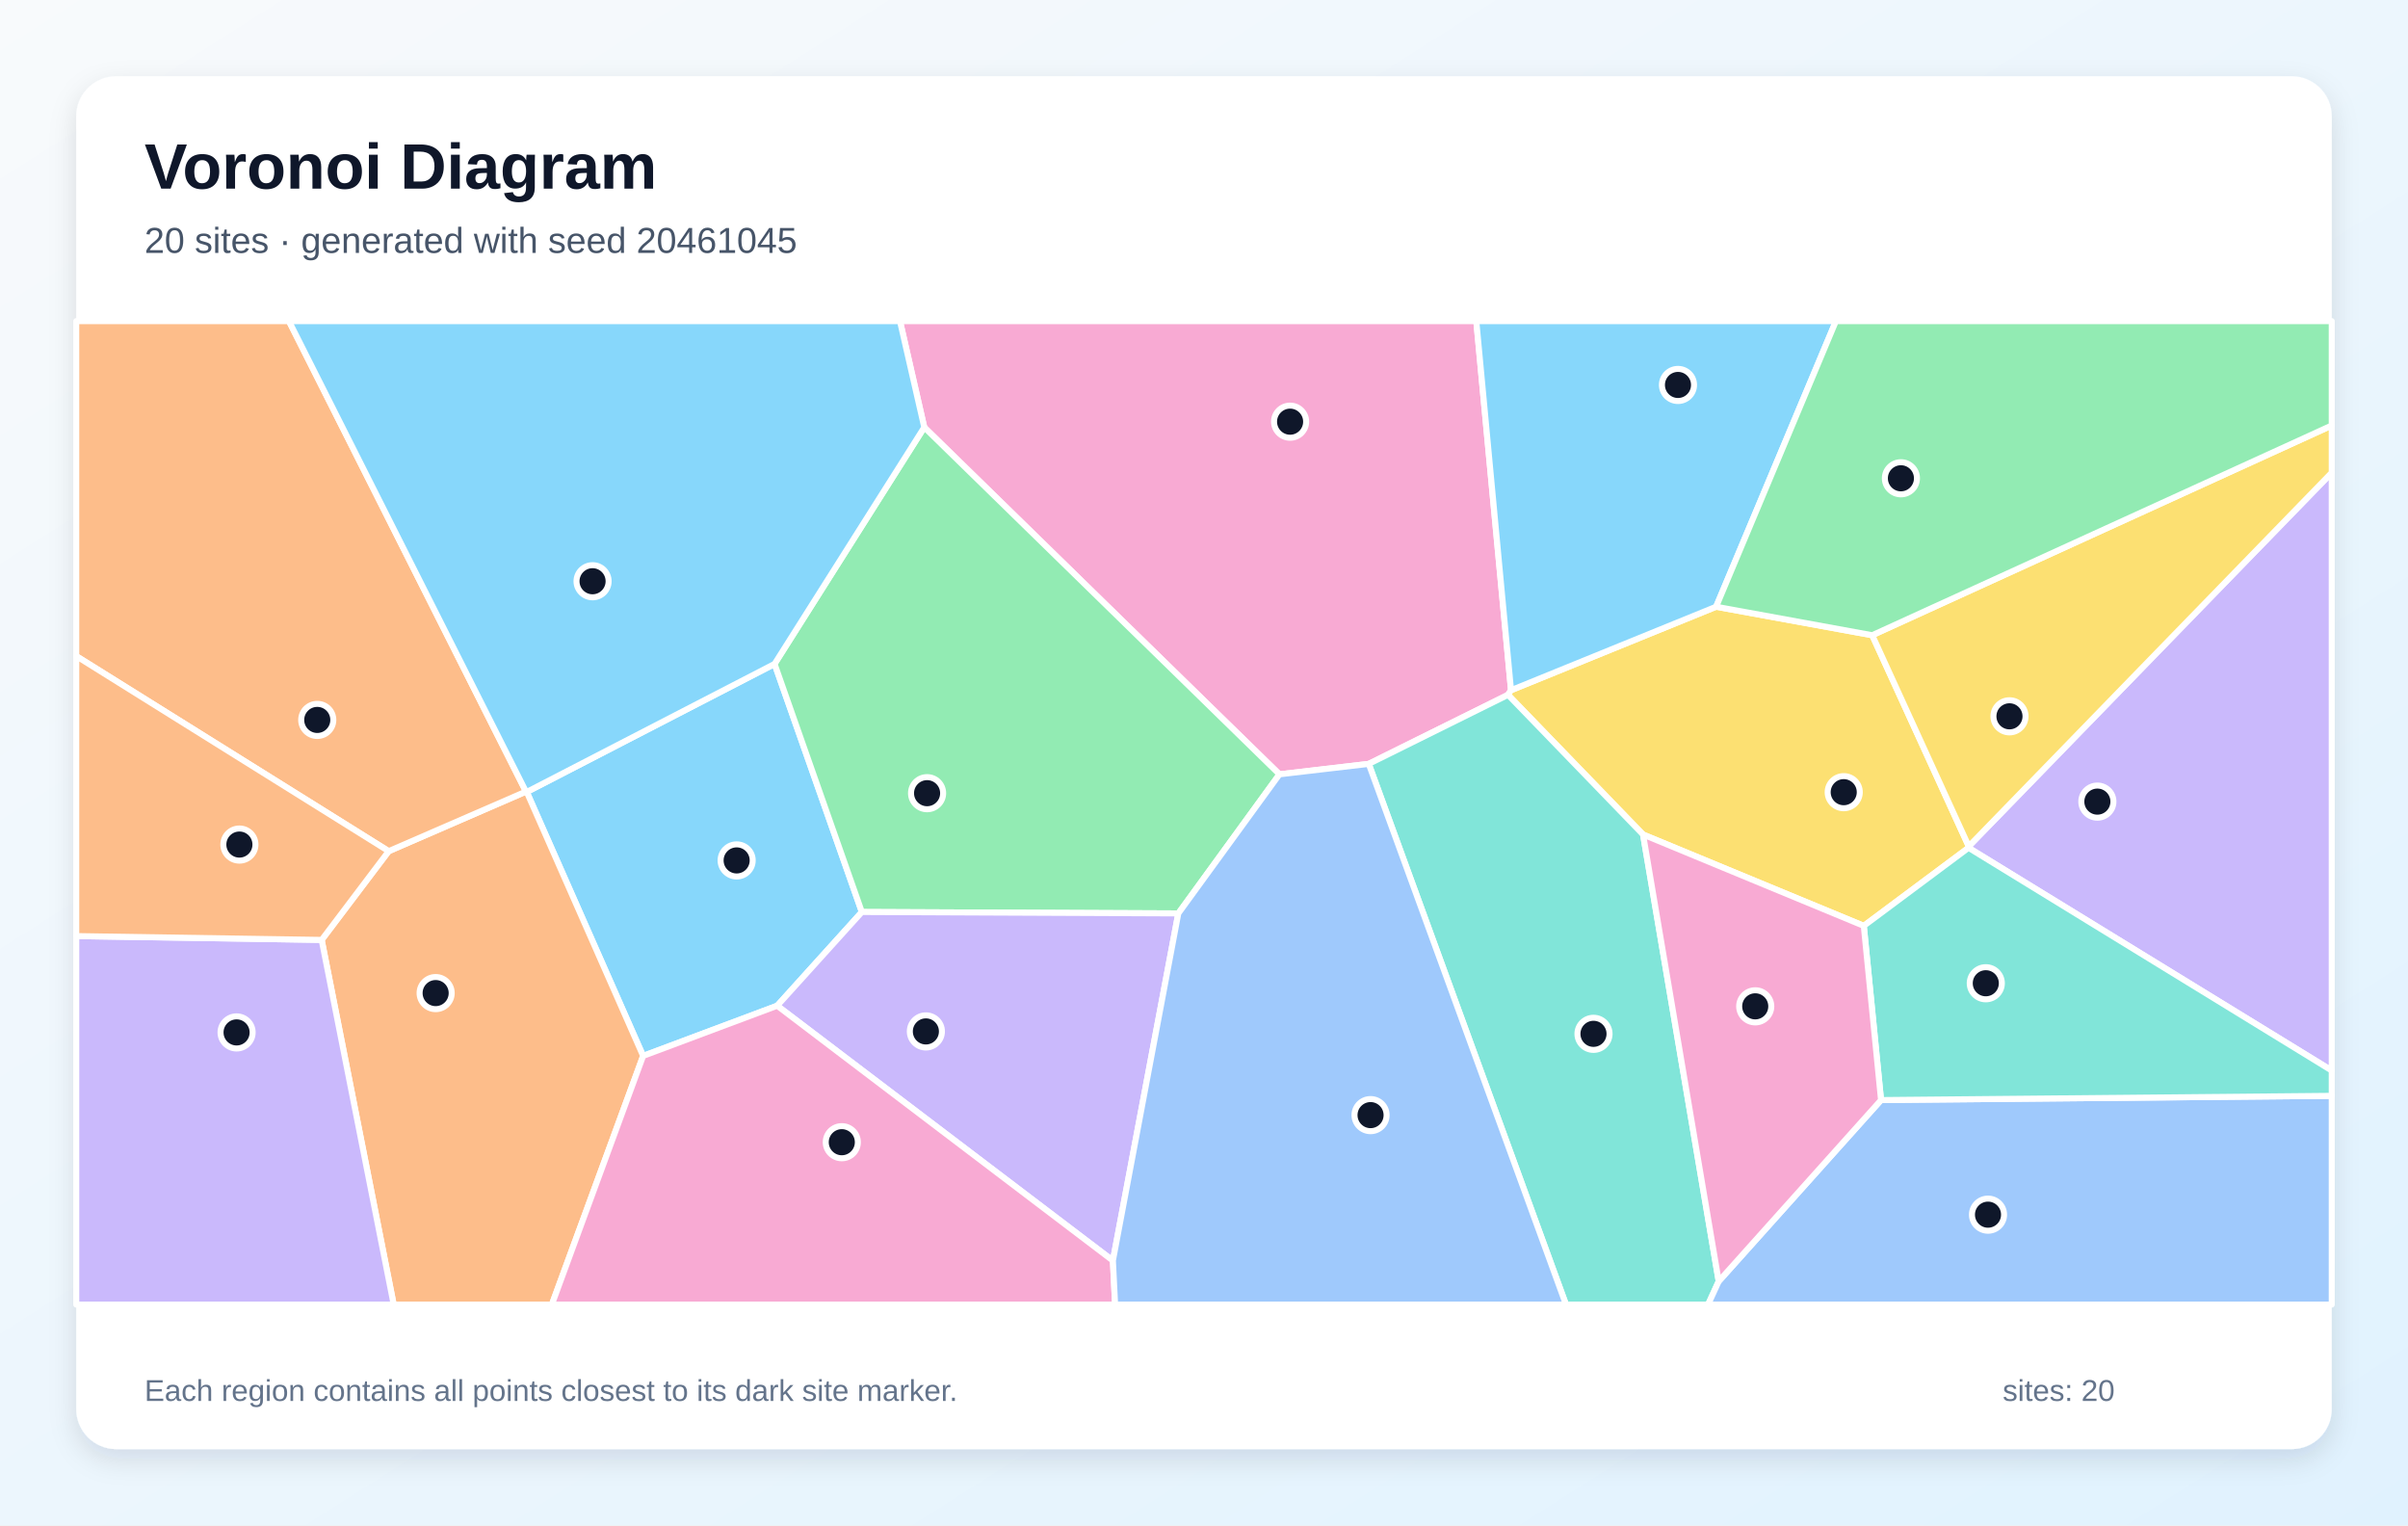
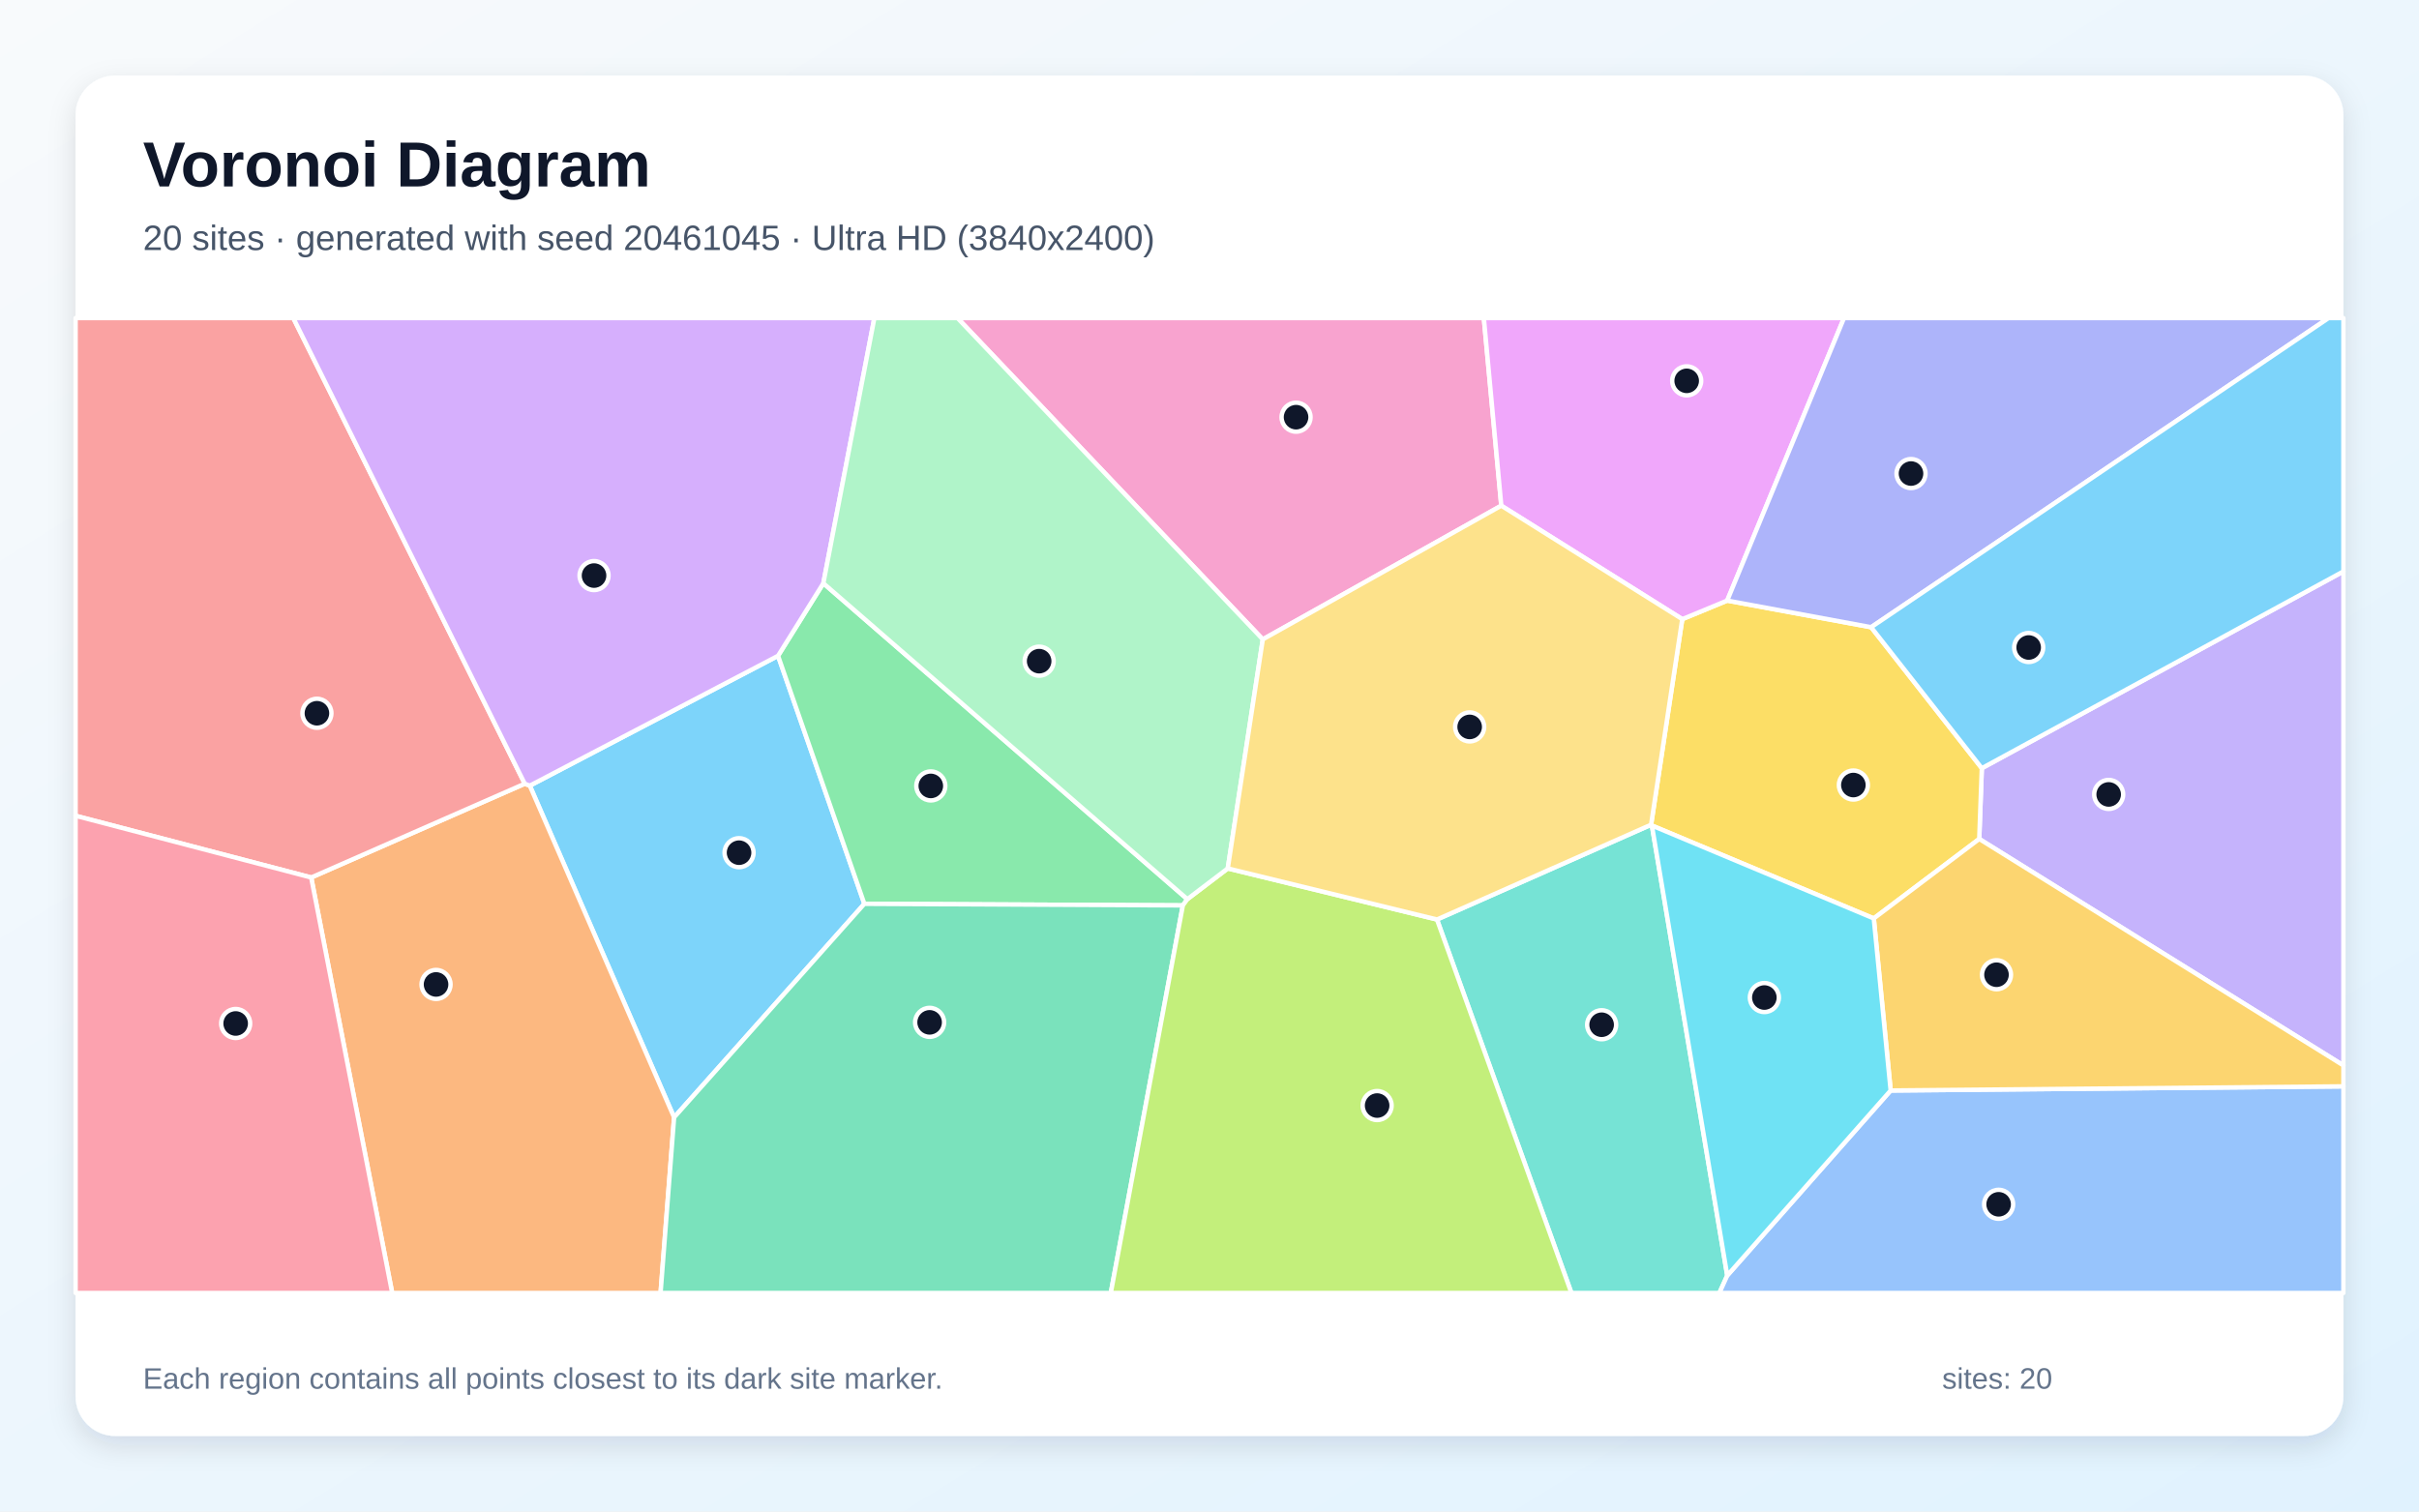
- <svg xmlns="http://www.w3.org/2000/svg" width="1200" height="760" viewBox="0 0 1200 760" role="img" aria-labelledby="title description">
+ <svg xmlns="http://www.w3.org/2000/svg" width="3840" height="2400" viewBox="0 0 3840 2400" role="img" aria-labelledby="title description">
  <defs>
    <linearGradient id="background" x1="0" y1="0" x2="1" y2="1">
      <stop stop-color="#F8FAFC" />
      <stop offset="1" stop-color="#E0F2FE" />
    </linearGradient>
-     <filter id="shadow" x="-10%" y="-10%" width="120%" height="120%">
-       <feDropShadow dx="0" dy="5" stdDeviation="7" flood-color="#0F172A" flood-opacity=".12" />
+     <filter id="shadow" x="-5%" y="-5%" width="110%" height="110%">
+       <feDropShadow dx="0" dy="15" stdDeviation="22" flood-color="#0F172A" flood-opacity=".12" />
    </filter>
  </defs>
-   <rect width="1200" height="760" fill="url(#background)" />
-   <rect x="38" y="38" width="1124" height="684" rx="20" fill="#FFFFFF" filter="url(#shadow)" />
+   <rect width="3840" height="2400" fill="url(#background)" />
+   <rect x="120" y="120" width="3600" height="2160" rx="63" fill="#FFFFFF" filter="url(#shadow)" />
  <g font-family="Arial, sans-serif">
-     <text x="72" y="94" font-size="32" font-weight="700" fill="#0F172A">Voronoi Diagram</text>
-     <text x="72" y="126" font-size="18" fill="#475569">20 sites · generated with seed 20461045</text>
+     <text x="227" y="296" font-size="101" font-weight="700" fill="#0F172A">Voronoi Diagram</text>
+     <text x="227" y="397" font-size="56" fill="#475569">20 sites · generated with seed 20461045 · Ultra HD (3840x2400)</text>
  </g>
-   <g stroke="#FFFFFF" stroke-width="3" stroke-linejoin="round">
-     <polygon points="387.3,501.1 320.5,526.1 262.5,394.6 386.0,330.8 429.5,454.4" fill="#38BDF8" fill-opacity="0.60" />
-     <polygon points="981.0,422.4 981.1,421.7 1162.0,235.5 1162.0,533.4" fill="#A78BFA" fill-opacity="0.60" />
-     <polygon points="753.0,343.9 751.5,346.2 682.1,380.6 637.6,385.8 460.6,212.9 448.5,160.0 735.7,160.0" fill="#F472B6" fill-opacity="0.60" />
-     <polygon points="160.3,468.3 193.7,424.1 262.1,394.4 262.5,394.6 320.5,526.1 275.0,650.0 196.2,650.0" fill="#FB923C" fill-opacity="0.60" />
-     <polygon points="928.8,461.3 818.8,415.8 751.5,346.2 753.0,343.9 855.2,302.3 933.0,316.5 981.1,421.7 981.0,422.4" fill="#FACC15" fill-opacity="0.60" />
-     <polygon points="587.2,455.1 429.5,454.4 386.0,330.8 460.6,212.9 637.6,385.8" fill="#4ADE80" fill-opacity="0.60" />
-     <polygon points="682.1,380.6 751.5,346.2 818.8,415.8 856.5,638.4 851.2,650.0 780.4,650.0" fill="#2DD4BF" fill-opacity="0.60" />
-     <polygon points="856.5,638.4 937.4,548.1 1162.0,546.0 1162.0,650.0 851.2,650.0" fill="#60A5FA" fill-opacity="0.60" />
-     <polygon points="855.2,302.3 753.0,343.9 735.7,160.0 914.9,160.0" fill="#38BDF8" fill-opacity="0.60" />
-     <polygon points="554.6,628.1 387.3,501.1 429.5,454.4 587.2,455.1" fill="#A78BFA" fill-opacity="0.60" />
-     <polygon points="320.5,526.1 387.3,501.1 554.6,628.1 555.7,650.0 275.0,650.0" fill="#F472B6" fill-opacity="0.60" />
-     <polygon points="262.1,394.4 193.7,424.1 38.0,326.9 38.0,160.0 144.0,160.0" fill="#FB923C" fill-opacity="0.60" />
-     <polygon points="933.0,316.5 1162.0,212.0 1162.0,235.5 981.1,421.7" fill="#FACC15" fill-opacity="0.60" />
-     <polygon points="933.0,316.5 855.2,302.3 914.9,160.0 1162.0,160.0 1162.0,212.0" fill="#4ADE80" fill-opacity="0.60" />
-     <polygon points="937.4,548.1 928.8,461.3 981.0,422.4 1162.0,533.4 1162.0,546.0" fill="#2DD4BF" fill-opacity="0.60" />
-     <polygon points="554.6,628.1 587.2,455.1 637.6,385.8 682.1,380.6 780.4,650.0 555.7,650.0" fill="#60A5FA" fill-opacity="0.60" />
-     <polygon points="460.6,212.9 386.0,330.8 262.5,394.6 262.1,394.4 144.0,160.0 448.5,160.0" fill="#38BDF8" fill-opacity="0.60" />
-     <polygon points="38.0,466.4 160.3,468.3 196.2,650.0 38.0,650.0" fill="#A78BFA" fill-opacity="0.60" />
-     <polygon points="937.4,548.1 856.5,638.4 818.8,415.8 928.8,461.3" fill="#F472B6" fill-opacity="0.60" />
-     <polygon points="193.7,424.1 160.3,468.3 38.0,466.4 38.0,326.9" fill="#FB923C" fill-opacity="0.60" />
+   <g stroke="#FFFFFF" stroke-width="7" stroke-linejoin="round">
+     <polygon points="1070.1,1774.2 841.0,1247.5 1235.1,1041.3 1372.1,1435.1" fill="#38BDF8" fill-opacity="0.65" />
+     <polygon points="3141.9,1332.1 3146.0,1219.8 3720.0,907.3 3720.0,1691.7" fill="#A78BFA" fill-opacity="0.65" />
+     <polygon points="2383.2,802.9 2004.6,1015.2 1520.0,505.0 2355.5,505.0" fill="#F472B6" fill-opacity="0.65" />
+     <polygon points="494.0,1393.3 833.0,1244.4 841.0,1247.5 1070.1,1774.2 1048.6,2053.0 622.6,2053.0" fill="#FB923C" fill-opacity="0.65" />
+     <polygon points="2974.5,1458.3 2622.3,1310.8 2621.0,1309.5 2670.5,983.1 2741.8,953.6 2970.3,995.9 3146.0,1219.8 3141.9,1332.1" fill="#FACC15" fill-opacity="0.65" />
+     <polygon points="1884.8,1427.7 1877.7,1437.6 1372.1,1435.1 1235.1,1041.3 1307.0,926.1" fill="#4ADE80" fill-opacity="0.65" />
+     <polygon points="2281.1,1460.0 2621.0,1309.5 2622.3,1310.8 2741.9,2025.3 2729.4,2053.0 2494.5,2053.0" fill="#2DD4BF" fill-opacity="0.65" />
+     <polygon points="2741.9,2025.3 3001.3,1731.5 3720.0,1724.9 3720.0,2053.0 2729.4,2053.0" fill="#60A5FA" fill-opacity="0.65" />
+     <polygon points="2741.8,953.6 2670.5,983.1 2383.2,802.9 2355.5,505.0 2927.2,505.0" fill="#E879F9" fill-opacity="0.65" />
+     <polygon points="1070.1,1774.2 1372.1,1435.1 1877.7,1437.6 1763.3,2053.0 1048.6,2053.0" fill="#34D399" fill-opacity="0.65" />
+     <polygon points="833.0,1244.4 494.0,1393.3 120.0,1295.3 120.0,505.0 465.6,505.0" fill="#F87171" fill-opacity="0.65" />
+     <polygon points="2970.3,995.9 2741.8,953.6 2927.2,505.0 3696.4,505.0" fill="#818CF8" fill-opacity="0.65" />
+     <polygon points="3001.3,1731.5 2974.5,1458.3 3141.9,1332.1 3720.0,1691.7 3720.0,1724.9" fill="#FBBF24" fill-opacity="0.65" />
+     <polygon points="1877.7,1437.6 1884.8,1427.7 1949.0,1378.9 2281.1,1460.0 2494.5,2053.0 1763.3,2053.0" fill="#A3E635" fill-opacity="0.65" />
+     <polygon points="1307.0,926.1 1235.1,1041.3 841.0,1247.5 833.0,1244.4 465.6,505.0 1388.0,505.0" fill="#C084FC" fill-opacity="0.65" />
+     <polygon points="120.0,1295.3 494.0,1393.3 622.6,2053.0 120.0,2053.0" fill="#FB7185" fill-opacity="0.65" />
+     <polygon points="3001.3,1731.5 2741.9,2025.3 2622.3,1310.8 2974.5,1458.3" fill="#22D3EE" fill-opacity="0.65" />
+     <polygon points="1949.0,1378.9 1884.8,1427.7 1307.0,926.1 1388.0,505.0 1520.0,505.0 2004.6,1015.2" fill="#86EFAC" fill-opacity="0.65" />
+     <polygon points="2281.1,1460.0 1949.0,1378.9 2004.6,1015.2 2383.2,802.9 2670.5,983.1 2621.0,1309.5" fill="#FCD34D" fill-opacity="0.65" />
+     <polygon points="3146.0,1219.8 2970.3,995.9 3696.4,505.0 3720.0,505.0 3720.0,907.3" fill="#38BDF8" fill-opacity="0.65" />
  </g>
  <g>
-     <circle cx="367.1" cy="428.7" r="8" fill="#0F172A" stroke="#FFFFFF" stroke-width="3" />
-     <circle cx="1045.2" cy="399.4" r="8" fill="#0F172A" stroke="#FFFFFF" stroke-width="3" />
-     <circle cx="642.9" cy="210.1" r="8" fill="#0F172A" stroke="#FFFFFF" stroke-width="3" />
-     <circle cx="217.1" cy="494.8" r="8" fill="#0F172A" stroke="#FFFFFF" stroke-width="3" />
-     <circle cx="918.8" cy="394.7" r="8" fill="#0F172A" stroke="#FFFFFF" stroke-width="3" />
-     <circle cx="462.0" cy="395.2" r="8" fill="#0F172A" stroke="#FFFFFF" stroke-width="3" />
-     <circle cx="794.1" cy="515.1" r="8" fill="#0F172A" stroke="#FFFFFF" stroke-width="3" />
-     <circle cx="990.7" cy="605.2" r="8" fill="#0F172A" stroke="#FFFFFF" stroke-width="3" />
-     <circle cx="836.2" cy="191.8" r="8" fill="#0F172A" stroke="#FFFFFF" stroke-width="3" />
-     <circle cx="461.4" cy="513.9" r="8" fill="#0F172A" stroke="#FFFFFF" stroke-width="3" />
-     <circle cx="419.5" cy="569.1" r="8" fill="#0F172A" stroke="#FFFFFF" stroke-width="3" />
-     <circle cx="158.1" cy="358.7" r="8" fill="#0F172A" stroke="#FFFFFF" stroke-width="3" />
-     <circle cx="1001.4" cy="356.9" r="8" fill="#0F172A" stroke="#FFFFFF" stroke-width="3" />
-     <circle cx="947.3" cy="238.3" r="8" fill="#0F172A" stroke="#FFFFFF" stroke-width="3" />
-     <circle cx="989.6" cy="489.9" r="8" fill="#0F172A" stroke="#FFFFFF" stroke-width="3" />
-     <circle cx="683.0" cy="555.6" r="8" fill="#0F172A" stroke="#FFFFFF" stroke-width="3" />
-     <circle cx="295.3" cy="289.6" r="8" fill="#0F172A" stroke="#FFFFFF" stroke-width="3" />
-     <circle cx="117.9" cy="514.4" r="8" fill="#0F172A" stroke="#FFFFFF" stroke-width="3" />
-     <circle cx="874.7" cy="501.4" r="8" fill="#0F172A" stroke="#FFFFFF" stroke-width="3" />
-     <circle cx="119.3" cy="420.8" r="8" fill="#0F172A" stroke="#FFFFFF" stroke-width="3" />
+     <circle cx="1173.2" cy="1353.9" r="23" fill="#0F172A" stroke="#FFFFFF" stroke-width="7" />
+     <circle cx="3347.4" cy="1261.4" r="23" fill="#0F172A" stroke="#FFFFFF" stroke-width="7" />
+     <circle cx="2057.4" cy="662.4" r="23" fill="#0F172A" stroke="#FFFFFF" stroke-width="7" />
+     <circle cx="692.2" cy="1563.1" r="23" fill="#0F172A" stroke="#FFFFFF" stroke-width="7" />
+     <circle cx="2942.1" cy="1246.5" r="23" fill="#0F172A" stroke="#FFFFFF" stroke-width="7" />
+     <circle cx="1477.6" cy="1247.9" r="23" fill="#0F172A" stroke="#FFFFFF" stroke-width="7" />
+     <circle cx="2542.5" cy="1627.1" r="23" fill="#0F172A" stroke="#FFFFFF" stroke-width="7" />
+     <circle cx="3172.7" cy="1912.2" r="23" fill="#0F172A" stroke="#FFFFFF" stroke-width="7" />
+     <circle cx="2677.5" cy="604.7" r="23" fill="#0F172A" stroke="#FFFFFF" stroke-width="7" />
+     <circle cx="1475.7" cy="1623.3" r="23" fill="#0F172A" stroke="#FFFFFF" stroke-width="7" />
+     <circle cx="503.1" cy="1132.5" r="23" fill="#0F172A" stroke="#FFFFFF" stroke-width="7" />
+     <circle cx="3033.6" cy="751.9" r="23" fill="#0F172A" stroke="#FFFFFF" stroke-width="7" />
+     <circle cx="3169.3" cy="1547.7" r="23" fill="#0F172A" stroke="#FFFFFF" stroke-width="7" />
+     <circle cx="2186.1" cy="1755.4" r="23" fill="#0F172A" stroke="#FFFFFF" stroke-width="7" />
+     <circle cx="943.0" cy="913.9" r="23" fill="#0F172A" stroke="#FFFFFF" stroke-width="7" />
+     <circle cx="374.1" cy="1625.1" r="23" fill="#0F172A" stroke="#FFFFFF" stroke-width="7" />
+     <circle cx="2800.8" cy="1583.9" r="23" fill="#0F172A" stroke="#FFFFFF" stroke-width="7" />
+     <circle cx="1649.6" cy="1049.8" r="23" fill="#0F172A" stroke="#FFFFFF" stroke-width="7" />
+     <circle cx="2333.0" cy="1154.2" r="23" fill="#0F172A" stroke="#FFFFFF" stroke-width="7" />
+     <circle cx="3220.4" cy="1028.1" r="23" fill="#0F172A" stroke="#FFFFFF" stroke-width="7" />
  </g>
-   <g font-family="Arial, sans-serif" font-size="15" fill="#64748B">
-     <text x="72" y="698">Each region contains all points closest to its dark site marker.</text>
-     <text x="998" y="698">sites: 20</text>
+   <g font-family="Arial, sans-serif" font-size="47" fill="#64748B">
+     <text x="227" y="2205">Each region contains all points closest to its dark site marker.</text>
+     <text x="3083" y="2205">sites: 20</text>
  </g>
</svg>
